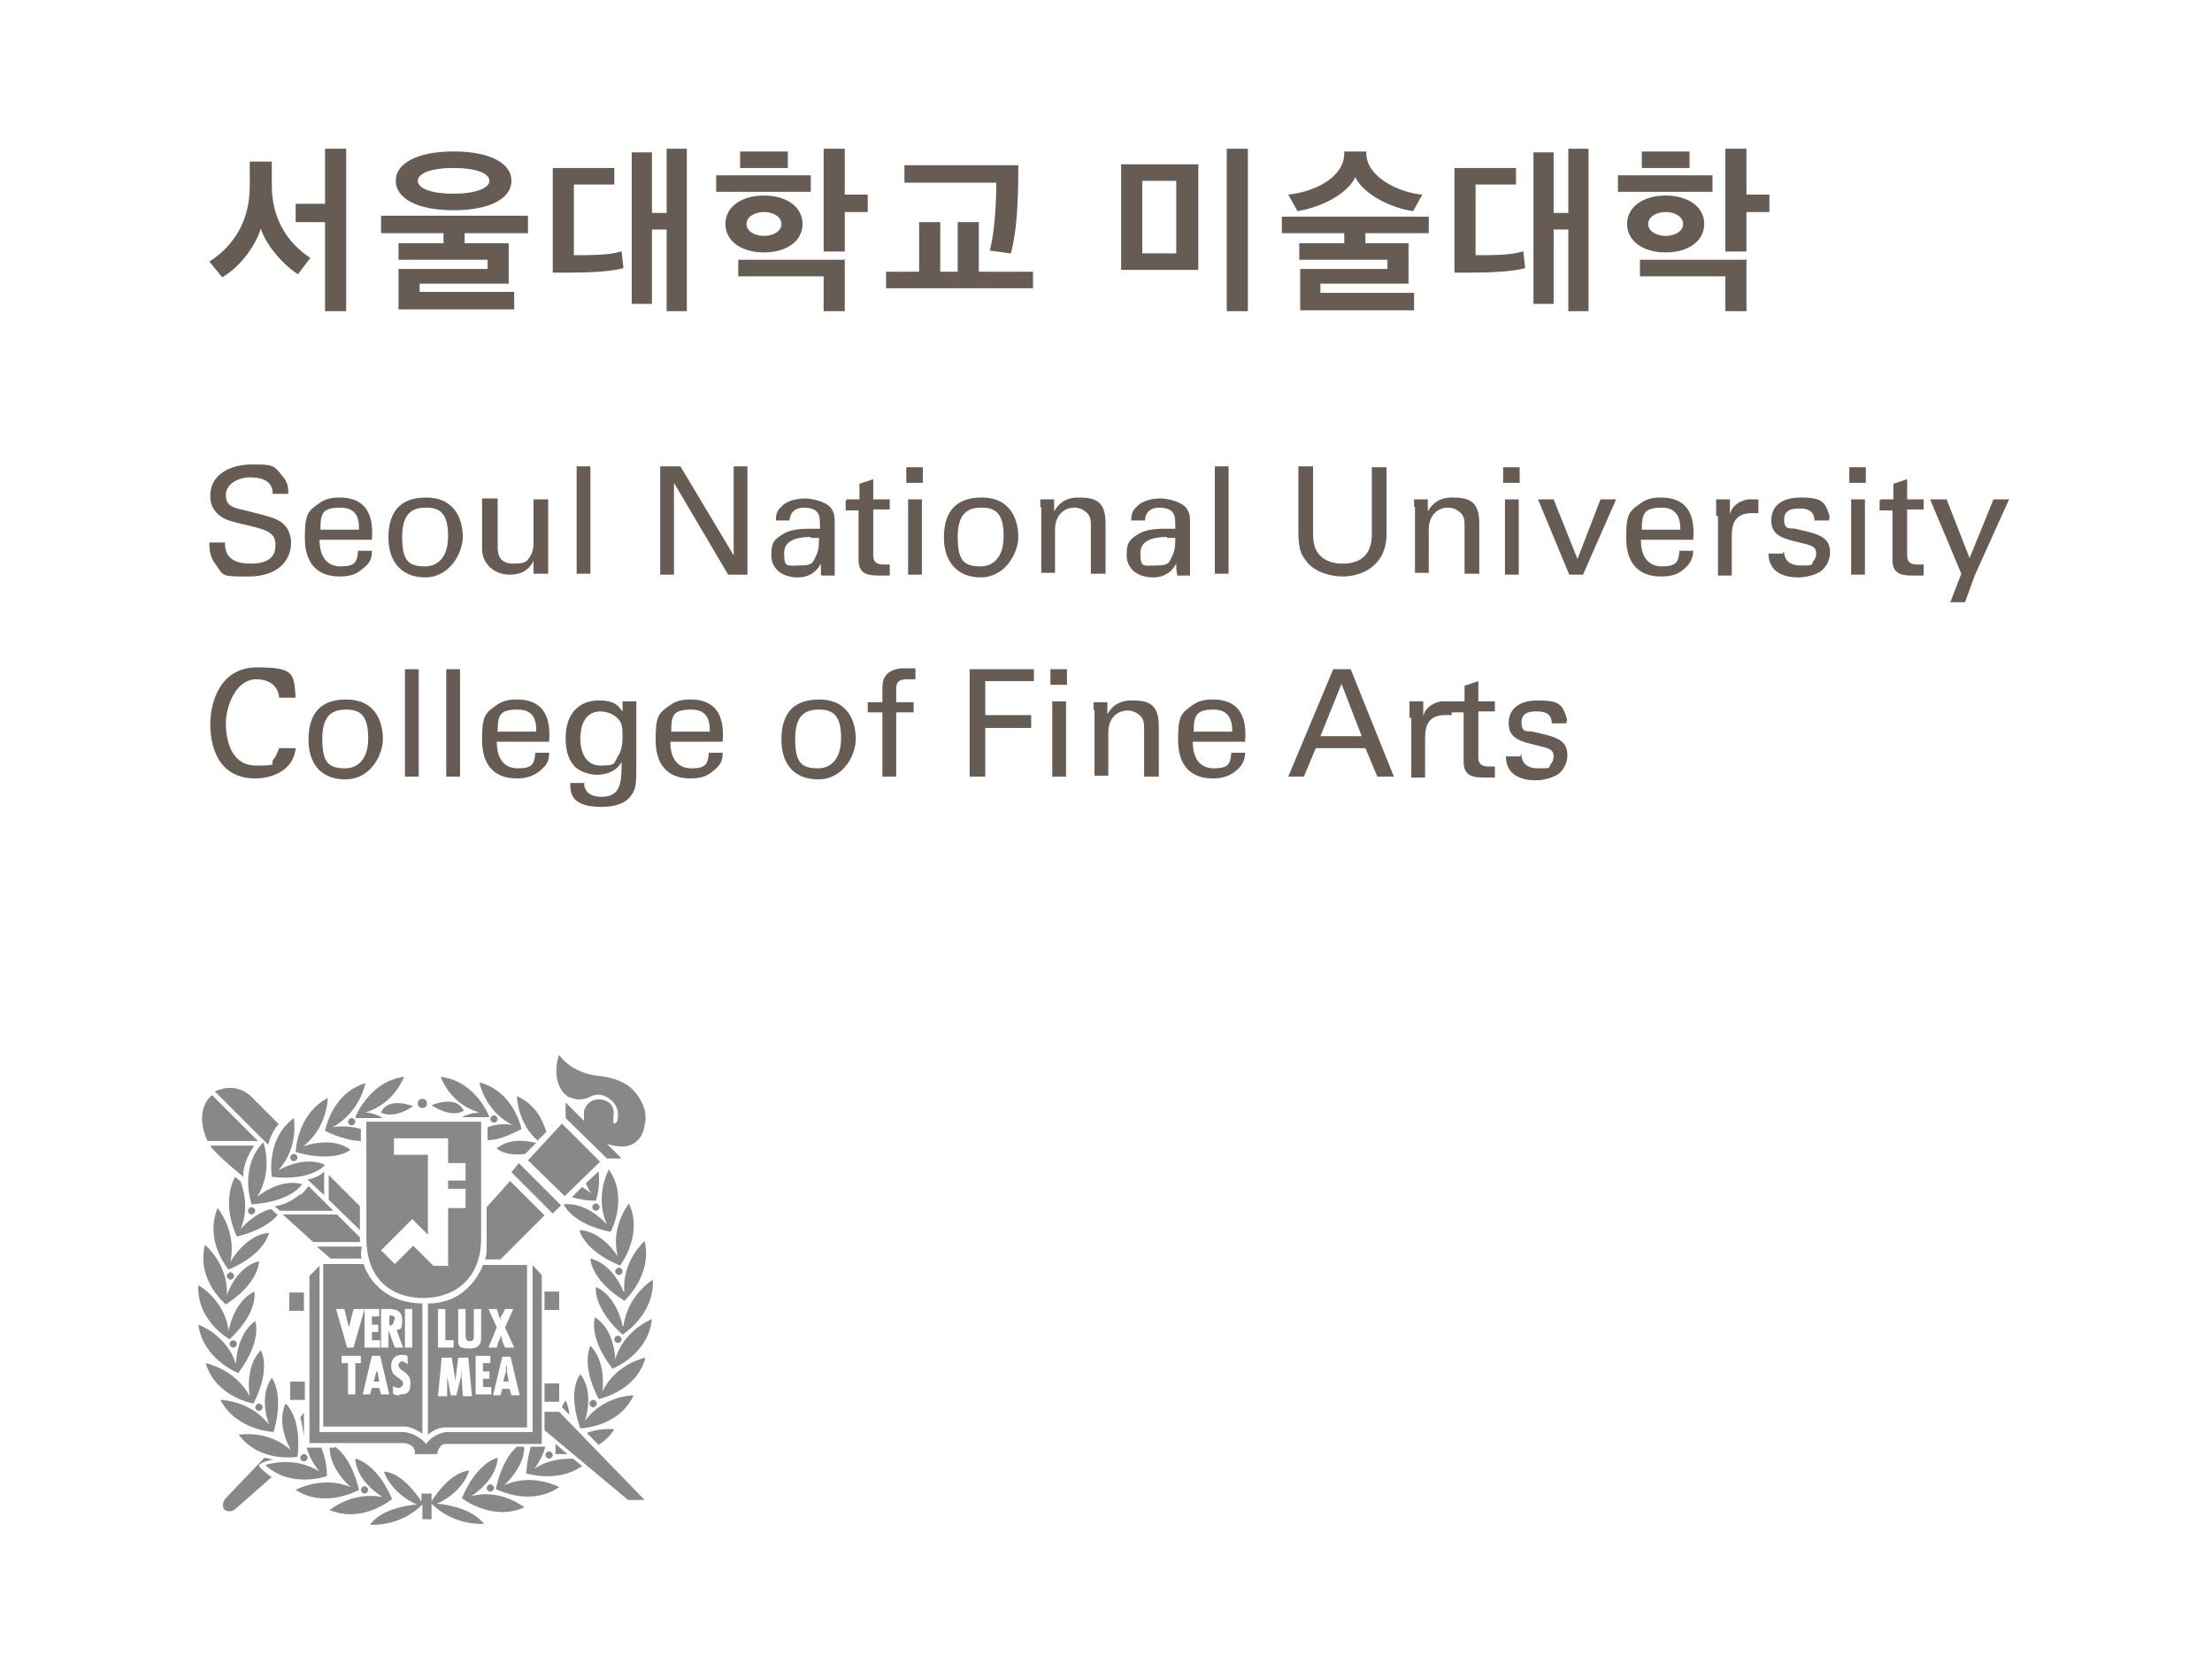
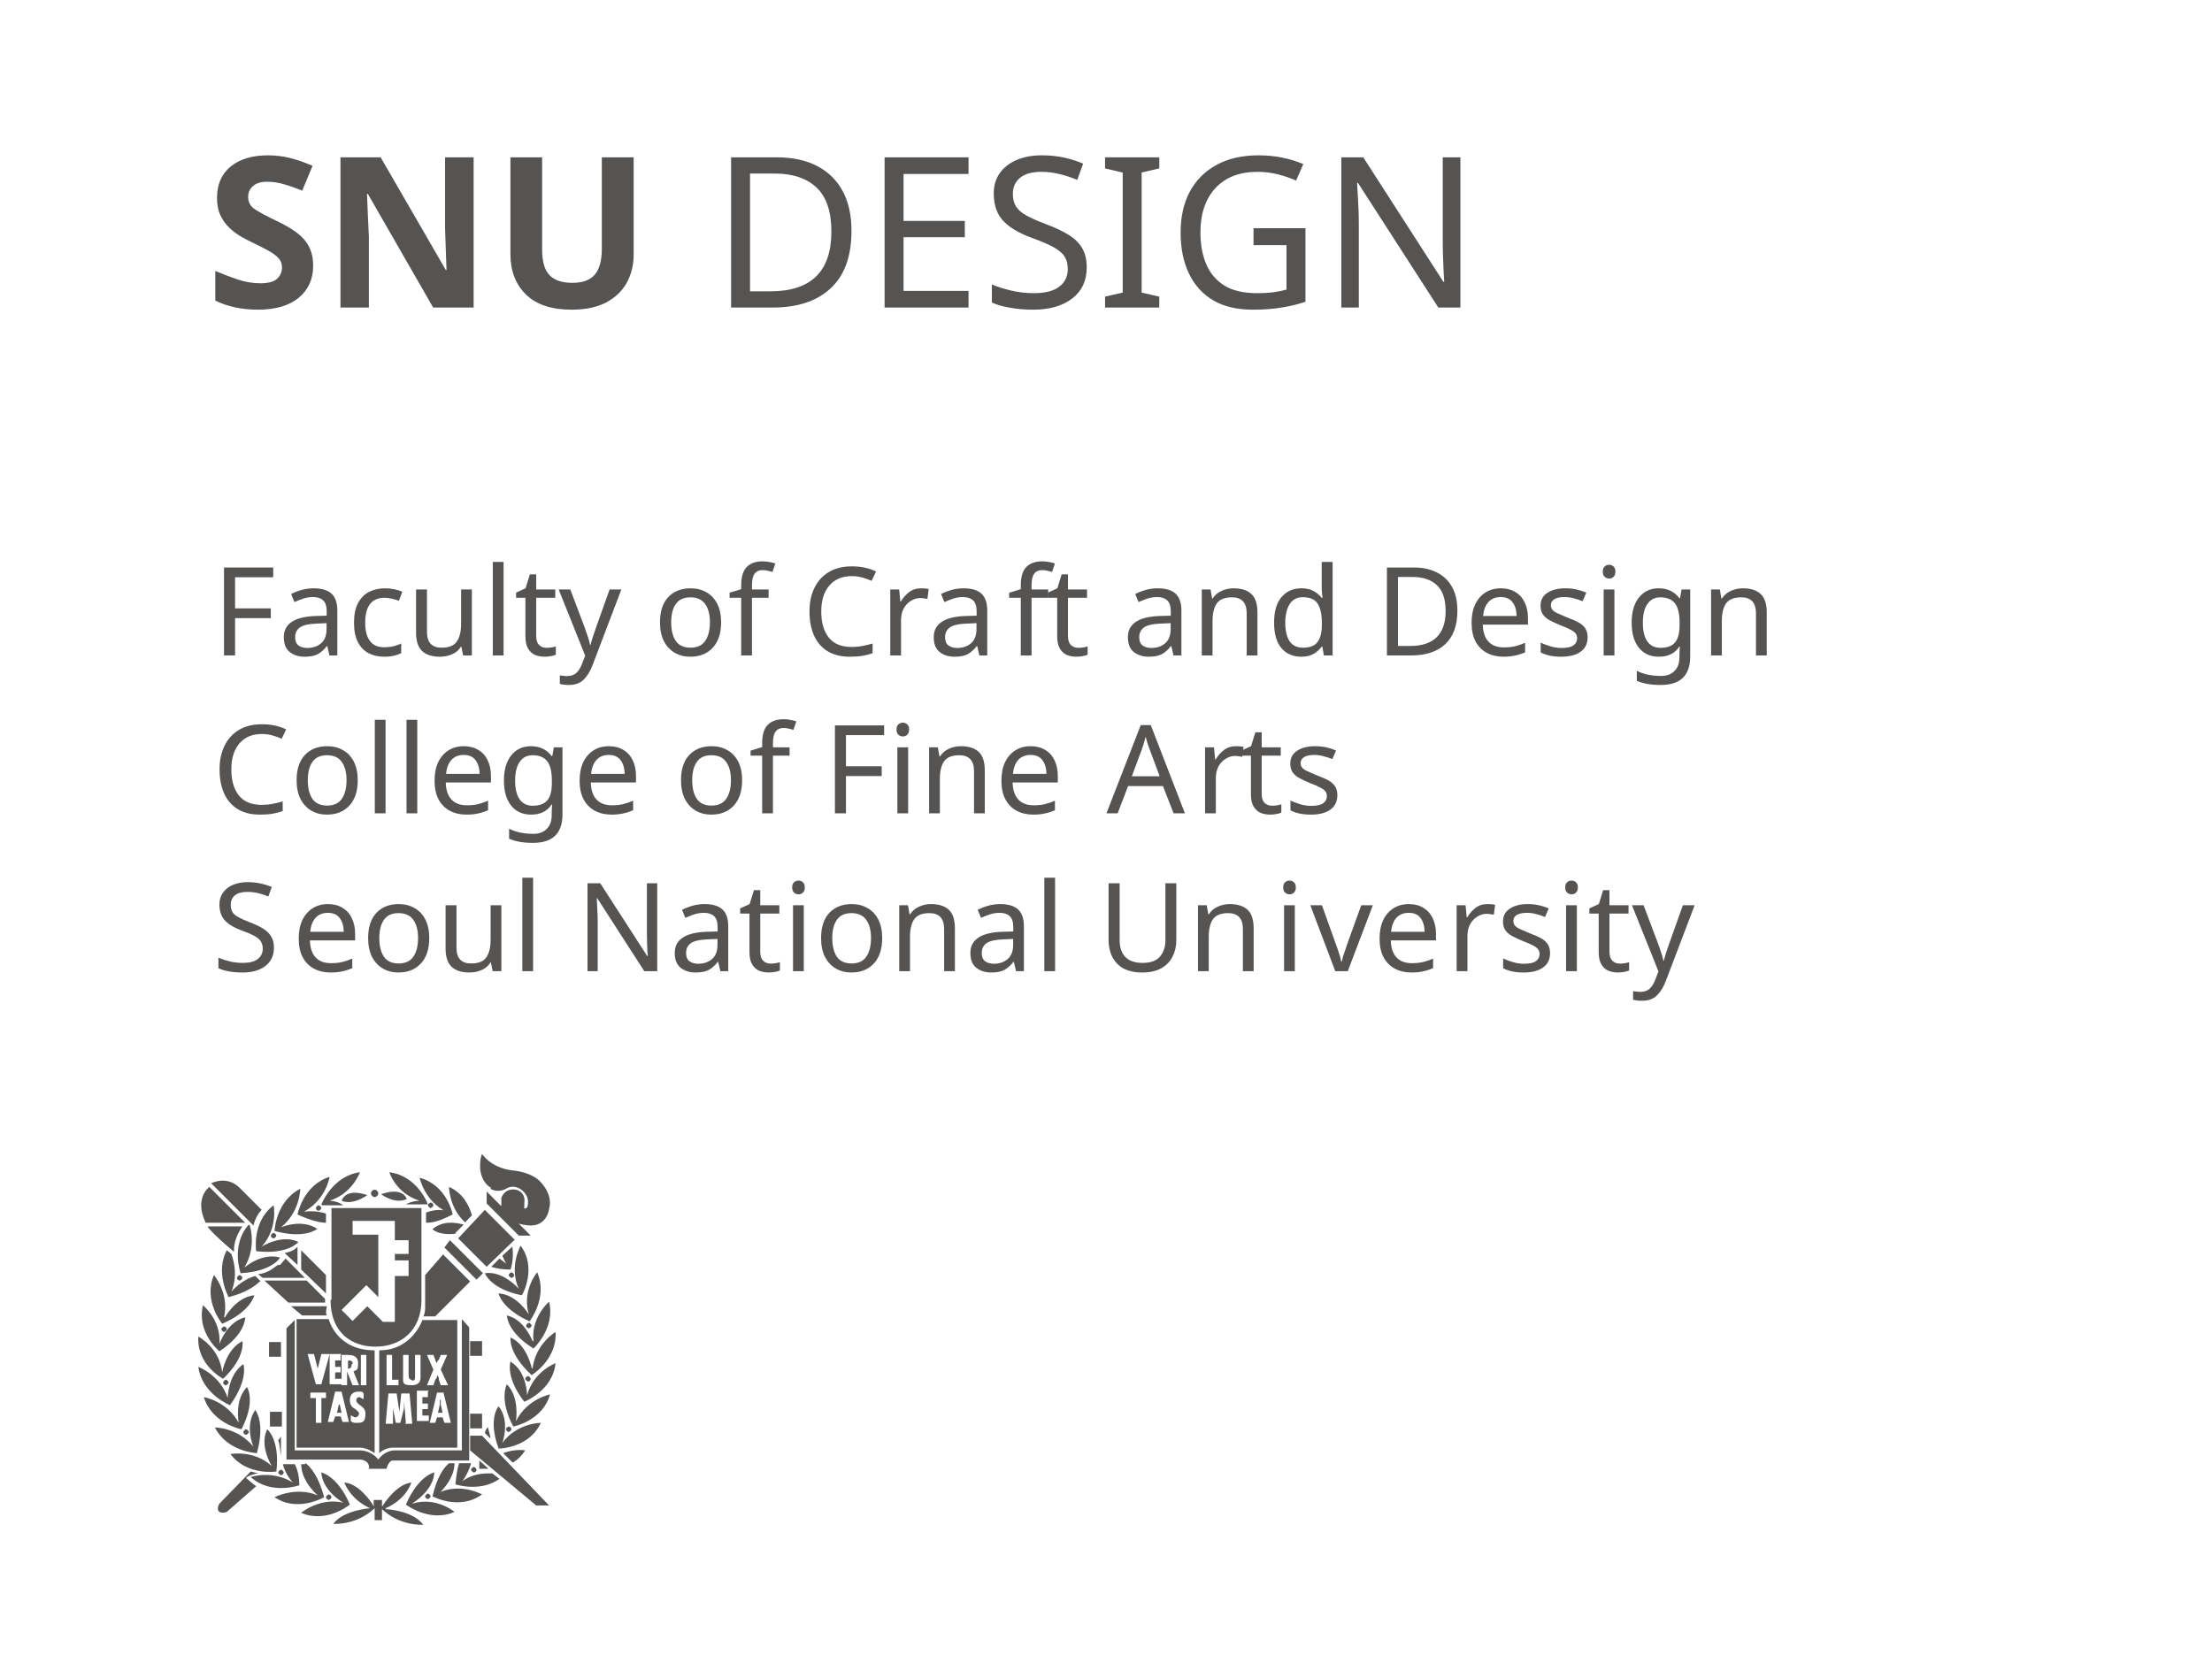
<svg xmlns="http://www.w3.org/2000/svg" id="_레이어_1" version="1.1" viewBox="0 0 240.9 182.7">
  <defs>
    <style>
      .st0 {
-         fill: #665c53;
+         font-size: 13.4px;
      }

-       .st1 {
-         fill: #888;
+       .st0, .st1 {
+         font-family: UniversLTStd, 'Univers LT Std';
+       }
+ 
+       .st0, .st1, .st2, .st3 {
+         fill: #565452;
+       }
+ 
+       .st1, .st2 {
+         font-size: 22.9px;
+       }
+ 
+       .st2 {
+         font-family: UniversLTStd-Bold, 'Univers LT Std';
+         font-weight: 700;
+       }
+ 
+       .st4 {
+         letter-spacing: 0em;
+       }
+ 
+       .st5 {
+         letter-spacing: 0em;
+       }
+ 
+       .st6 {
+         letter-spacing: 0em;
+       }
+ 
+       .st7 {
+         letter-spacing: 0em;
+       }
+ 
+       .st8 {
+         letter-spacing: 0em;
+       }
+ 
+       .st9 {
+         letter-spacing: 0em;
+       }
+ 
+       .st10 {
+         letter-spacing: 0em;
      }
    </style>
  </defs>
-   <path class="st1" d="M50.5,121c-.8-1.8-3.5-.6-3.5-.6,2.3,1.5,3.5.6,3.5.6M46,120.7c.3,0,.5-.2.5-.5s-.2-.5-.5-.5-.5.2-.5.5.2.5.5.5M52.2,121.2s-1,0-1.9.5h3s-1.4-3.9-5.3-4.4c0,0,.9,2.9,4.2,3.9M54.2,121.9c0-.2-.2-.4-.4-.4s-.4.2-.4.4.2.4.4.4.4-.2.4-.4M38.8,121.8h2.9c-.9-.6-1.9-.6-1.9-.6,3.2-1,4.2-3.9,4.2-3.9-3.8.5-5.3,4.4-5.3,4.4h0M37.9,122.2c0,.2.2.4.4.4s.4-.2.4-.4-.2-.4-.4-.4-.4.2-.4.4M38.1,125.2c-2.1-1.5-5.1-.3-5.1-.3,2.7-2.1,2.7-5.3,2.7-5.3-3.4,1.8-3.5,5.9-3.5,5.9,4.2,1.2,5.9-.2,5.9-.2M39.3,124.4v-1.4c-1.5-.5-3.1-.2-3.1-.2,3-1.6,3.6-4.8,3.6-4.8-3.7,1.1-4.4,5.2-4.4,5.2,1.7.8,3,1.1,4,1.1M55.9,122.6s-1.3-.4-2.8.2v1.4c1,0,1.9-.3,3.7-1.2,0,0-.8-4.1-4.6-5.1,0,0,.6,3.2,3.7,4.7M41.5,121.2s1.3.8,3.5-.7c0,0-2.8-1.1-3.5.7M60.9,140.7h-1.6v2h1.6v-2ZM56.5,126.7l-.8,1,4.5,4.5.9-.9s-4.6-4.6-4.6-4.6ZM65.3,126.5l-4.1-4.1-3.7,4,4,3.9,3.9-3.8h0ZM31.6,126.1c0,.2.2.4.4.4s.4-.2.4-.4-.2-.4-.4-.4-.4.2-.4.4M62.2,130.4c.7.2,1.6.4,2.7.4,0,0,.5-1.4.3-3.2l-1.4,1.3c.2.4.3.7.6,1.1,0,0-.4-.3-1-.7l-1.1,1.1h-.1ZM60.9,150.7h-1.6v2h1.6v-2ZM58.6,124.2l.9-.9c-.4-1.3-1.2-3-3.2-3.9,0,0,0,2.9,2.3,4.9M67,138.5c0,.2.2.4.4.4s.4-.2.4-.4-.2-.4-.4-.4-.4.2-.4.4M62,119.5c1.2.6,2.2,0,2.2,0,1.3-.7,2.3.3,2.3.3.9.7.8,1.7.8,1.7,0,.7-.2.8-.2.8-.4.3-.3-.2-.3-.2v-.4c.3-1.7-1.2-1.9-1.2-1.9-1.6-.3-2,1.2-2,1.2,0,.4,0,.8,0,1.1l-2-2v1.7l4.5,4.4h1.6l-1.6-1.6c.9.3,1.6.3,1.6.3,2.3,0,2.5-2.3,2.5-2.3.6-2.3-1.5-4.1-1.5-4.1-1.4-1.2-3.6-1.3-3.6-1.3-3.1-.4-4.2-2.3-4.2-2.3-.4.9-.3,2.2-.3,2.2.2,2,1.5,2.5,1.5,2.5M67.5,137.9s2.6-3.3,1-6.8c0,0-2.1,2.6-1.2,5.8,0,0-1.7-2.8-4.2-2.9,0,0,.4,2.2,4.5,3.9M64.9,131.9c.2,0,.4-.2.4-.4s-.2-.4-.4-.4-.4.2-.4.4.2.4.4.4M57.2,125.7l1.2-1.2c-1-.2-2.8-.6-4.3.6,0,0,.8.9,3.2.6M66.5,134.2s2-3.7-.2-6.8c0,0-1.6,2.9-.2,6,0,0-2.1-2.5-4.7-2.2,0,0,.8,2.1,5.1,3M53,162.1c0,.2.2.4.4.4s.4-.2.4-.4-.2-.4-.4-.4-.4.2-.4.4M54.9,161.8s2.2-1.9,2.2-4.2h-.8c-.7.6-1.7,1.9-2.3,4.6,0,0,3.7,2,6.9-.2,0,0-2.9-1.6-6-.2M51.3,163s2.8-1.7,2.9-4.2c0,0-2.2.4-3.9,4.4,0,0,3.3,2.6,6.8,1,0,0-2.6-2.1-5.8-1.2M47.6,163.8c2.9-1.3,3.5-3.6,3.5-3.6-2.3.2-4.2,3.5-4.2,3.5,2.5,2.6,5.8,2.3,5.8,2.3-1.5-2-5.2-2.2-5.2-2.2M45.9,162.6v1c-.4-.7-2.2-3.2-4.1-3.3,0,0,.7,2.3,3.6,3.6,0,0-3.7.2-5.1,2.2,0,0,3.2.3,5.7-2.2v1.6h1v-2.8h-1.1ZM59.3,153.8v2l9.1,7.6h1.8l-9.3-9.6h-1.7,0ZM58.2,160s.8-1,1.2-2.4h-1.6c-.2.7-.4,1.7-.5,2.9,0,0,3.4,1.1,6.1-.8l-1-.8c-1.2,0-2.7.1-4.2,1.1M40.1,162.3c0-.2-.2-.4-.4-.4s-.4.2-.4.4.2.4.4.4.4-.2.4-.4M65.6,151.6s.5-3.2-1.3-5c0,0-1.1,2,.9,5.8,0,0,4.1-.8,5.1-4.5,0,0-3.2.6-4.7,3.7M61.8,158.4l-1.3-1.1c0,.3,0,.7,0,1.1h1.2M59.8,158.9c.2,0,.4-.2.4-.4s-.2-.4-.4-.4-.4.2-.4.4.2.4.4.4M27.8,153.3c0,.2.2.4.4.4s.4-.2.4-.4-.2-.4-.4-.4-.4.2-.4.4M25,145.9c3.2-3,2.7-5.2,2.7-5.2-2.3,1.1-2.8,4.3-2.8,4.3-.4-3.4-3.3-5-3.3-5-.2,3.9,3.4,5.9,3.4,5.9M25,146.4c0,.2.2.4.4.4s.4-.2.4-.4-.2-.4-.4-.4-.4.2-.4.4M30.4,122.5l-3-3c-1.8-1.8-4-.6-4-.6l5.8,5.8c.4-1.5,1.1-2.2,1.1-2.2M28.1,124.3l-5-5s-2.1,1.5-.5,5h5.5ZM26,149.5c2.6-3.5,1.8-5.6,1.8-5.6-2.1,1.5-2.1,4.7-2.1,4.7-1-3.2-4.1-4.3-4.1-4.3.5,3.8,4.4,5.3,4.4,5.3M28.3,159.5s.6-.4,1.5-.5l-1-.2h0l-4.3,4.5s-.5.7,0,1.2c0,0,.4.3,1,0l4.1-3.6c-.4-.2-1.3-1-1.4-1.2M36.4,157.7h-.5c0,2.4,2.3,4.3,2.3,4.3-3.1-1.3-6,.3-6,.3,3.2,2.1,6.9,0,6.9,0-.7-2.9-1.9-4.2-2.6-4.7M27.6,152.9c2-3.9.8-5.8.8-5.8-1.8,1.8-1.2,5-1.2,5-1.6-3-4.8-3.6-4.8-3.6,1.1,3.7,5.2,4.4,5.2,4.4M38.7,159c.2,2.5,3,4.1,3,4.1-3.3-.7-5.8,1.4-5.8,1.4,3.6,1.5,6.8-1.2,6.8-1.2-1.7-4-4-4.4-4-4.4M29.6,128.2c4.4.5,5.8-1.3,5.8-1.3-2.3-1.1-5.1.6-5.1.6,2.3-2.5,1.7-5.7,1.7-5.7-3.1,2.3-2.4,6.4-2.4,6.4M29.8,156c1.2-4.2-.2-5.9-.2-5.9-1.5,2.1-.3,5.1-.3,5.1-2.1-2.7-5.3-2.7-5.3-2.7,1.8,3.4,5.9,3.5,5.9,3.5M61.6,152.6s-.3.3-.4.7l.8.8c0-.5-.2-1.1-.4-1.6M34.5,135.8l1.5,1.3h3.4c-.2-.3,0-1.3,0-1.3h-4.8ZM42.9,125.9v-1.9h5.9v2.7h1.9v1.9h-1.9v.9h1.9v2.1h-1.9v6.3h-1.6l-2.2-2.2-2,2-1.5-1.5,3.4-3.4,1.7,1.7v-8.7h-3.7ZM39.9,134.9c0,4.5,2.8,6.5,6.2,6.5s6.3-2.1,6.3-6.5v-12.7h-12.5v12.7M35.3,127.6s-.4.6-1.8.9l1.8,1.7v-2.5h0ZM51.2,146.1c.4,0,.4-.3.4-.6v-2.9h.8v3.1c0,.4,0,1.2-1.3,1.2s-1.2-.4-1.2-1.2v-3.1h.8v2.7c0,.3,0,.8.4.8M53.4,147.7v.8h-.8v.9h.7v.8h-.7v.9h.9v.8h-1.7v-4.2h1.7-.1ZM53.2,142.6h.9l.2.6c0,.2.2.4.2.6h0c0-.2,0-.4.2-.6l.3-.6h.9l-.9,2,1,2.2h-1l-.3-.7c0-.2,0-.4-.2-.6h0c0,.2,0,.4-.2.6l-.2.7h-.9l.9-2.2-.9-2ZM55.7,152l-.2-.7h-.8l-.2.7h-.8l1-4.2h.9l1,4.2h-.9ZM50.4,152l-.2-3h0v1c0,0-.5,2-.5,2h-.6l-.4-2v-.9h0v3h-1l.4-4.2h1.1l.4,2.5h0l.3-2.5h1.1l.4,4.2h-.9ZM47.7,142.6h.8v3.4h.9v.8h-1.7v-4.2ZM46.6,142v14.3s.8-.8,1.9-.8h8.9v-17.7h-4.8s-1.4,4.2-6,4.2M43,143.8c0-.3,0-.5-.6-.5h0v1.1h0c.4,0,.5-.3.5-.6M55.1,148.8h0v.6l-.3,1.1h.6l-.2-1.1v-.6h0ZM32.7,130.1h0c-.2.1-1.2,1.1-2.8,1.3l.6.5h5.8l-1.8-1.8h0l-.9-.9s-.6.8-.8.9M65,152.9c0-.2-.2-.4-.4-.4s-.4.2-.4.4.2.4.4.4.4-.2.4-.4M67.3,146.3c.2,0,.4-.2.4-.4s-.2-.4-.4-.4-.4.2-.4.4.2.4.4.4M64.8,143.5s-.8,2.1,1.9,5.6c0,0,3.9-1.5,4.3-5.4,0,0-3.1,1.2-4,4.4,0,0,0-3.2-2.2-4.6M67.8,144.4s-.6-3.2-2.9-4.2c0,0-.4,2.2,2.9,5.2,0,0,3.5-2.2,3.3-6,0,0-2.8,1.7-3.2,5.1M63.2,149.7s-1.5,1.7,0,5.9c0,0,4.2-.1,5.8-3.6,0,0-3.3,0-5.3,2.8,0,0,1.1-3.1-.5-5.1M67.9,140.7s-1.1-3-3.6-3.6c0,0,0,2.3,3.7,4.6,0,0,3.1-2.8,2.2-6.5,0,0-2.5,2.2-2.2,5.5M65.2,157.4c.6-.4,1.2-.9,1.7-1.7,0,0-1.4-.2-3,.4l1.3,1.3ZM41,149.4v-.6h0v.6l-.3,1.1h.6l-.2-1.1ZM28.6,124.5c-2.6,2.8-1.2,6.7-1.2,6.7,4.4-.3,5.5-2.2,5.5-2.2-2.5-.7-4.9,1.4-4.9,1.4,1.8-2.9.7-5.9.7-5.9M45.1,158.4h2.5s.2-1.1.9-1.1h10.5v-18.4l-1-1.1v18.2h-9.4s-1.3.1-2.2,1.3c0,0-.8-1.1-2.4-1.3h-9.2v-18.1l-1.1,1.1v18.2h10.2s1.3,0,1.3,1.1M25.5,139c0-.2-.2-.4-.4-.4s-.4.2-.4.4.2.4.4.4.4-.2.4-.4M25.1,137.4c.7-3.3-1.4-5.8-1.4-5.8-1.5,3.6,1.2,6.7,1.2,6.7,4-1.7,4.4-4,4.4-4-2.5.2-4.1,3-4.1,3M22.3,135.7c-.9,3.8,2.3,6.4,2.3,6.4,3.7-2.4,3.6-4.7,3.6-4.7-2.5.6-3.5,3.7-3.5,3.7.2-3.4-2.4-5.5-2.4-5.5M26.5,128.2s-.2-1.4,1.2-3.4h-4.8s.2.6,3.6,3.4M39.2,135.3v-.5l-2.5-2.5h-5.9l3.3,3h5.1ZM33.1,156.4c0,.2,0,0,0,0v-2.5l-.4.5c.2.6.3,1.5.4,2.1M27,131.9c0,.2.2.4.4.4s.4-.2.4-.4-.2-.4-.4-.4-.4.2-.4.4M33.1,159.2c.2,0,.4-.2.4-.4s-.2-.4-.4-.4-.4.2-.4.4.2.4.4.4M35.8,130.7l3.4,3.3v-2.6l-3.4-3.4v2.6h0ZM33.2,150.5h-1.6v2h1.6v-2ZM55.6,128.6l-2.6,2.9v4.6s0,.8-.2,1.1h1.7l4.8-4.8-3.7-3.7h0ZM41.3,142.6v.8h-.8v.9h.7v.8h-.7v.9h.9v.8h-1.7v-4.2l-1.2,4.2h-.7l-1.2-4.2h.9l.5,2c0,.2,0,.5,0,.7h0c0-.2,0-.5,0-.7l.5-2h2.6ZM42.4,151.9h-.9l-.2-.7h-.8l-.2.7h-.8l1-4.2h.9l1,4.2ZM41.5,142.6h.8c.5,0,1.5,0,1.5,1.2s-.2.9-.6,1.1l.7,1.9h-.9l-.7-1.9h0v1.9h-.8v-4.2ZM44.1,142.6h.8v4.2h-.8v-4.2ZM43.5,152c-.2,0-.5,0-.7-.2v-.8c.2.1.4.2.6.2s.5-.2.5-.5-.3-.4-.5-.6c-.5-.3-.8-.6-.8-1.3s.4-1.2,1.1-1.2.5,0,.7.2v.8c-.2-.1-.4-.3-.6-.3s-.4.2-.4.4c0,.7,1.3.7,1.3,1.9s-.4,1.3-1.2,1.3M39.4,148.5h-.7v3.4h-.8v-3.4h-.7v-.8h2.1v.8h.1ZM35.2,137.7v17.7h8.8c1,0,2,.8,2,.8v-14.2c-5.3-.1-6.4-4.3-6.4-4.3,0,0-4.4,0-4.4,0ZM35.6,160.8c0-1.4-.3-2.3-.6-3.1h-1.6c.4,1.5,1.4,2.6,1.4,2.6-2.9-1.8-5.9-.7-5.9-.7,2.8,2.6,6.7,1.2,6.7,1.2M30.3,132.4l-.8-.7c-1.9.5-3.3,2.2-3.3,2.2.9-2.1.4-4.1,0-5.2l-.6-.5c-1.6,3.1.2,6.5.2,6.5,2.5-.6,3.8-1.6,4.4-2.3M26,156.3c2.3,3.1,6.4,2.4,6.4,2.4.5-4.4-1.3-5.8-1.3-5.8-1.1,2.3.6,5.1.6,5.1-2.5-2.3-5.7-1.7-5.7-1.7M33.1,140.8h-1.6v2h1.6v-2Z" />
-   <path class="st0" d="M24.5,59.1c0,.8.1,2.3,2.8,2.3s2.7-1.5,2.7-2.1c0-1.3-1.1-1.6-2.7-2-1.8-.4-2.6-.6-3.2-1-1-.7-1.2-1.5-1.2-2.3,0-2.4,2.3-3.4,4.5-3.4s2.4,0,3.3,1.2c.7.7.7,1.5.7,2h-1.7c0-1.5-1.3-1.8-2.5-1.8s-2.6.7-2.6,1.9.7,1.4,2.1,1.7c2.8.7,3.1.8,3.8,1.2,1.1.7,1.2,1.9,1.2,2.3,0,2.1-1.6,3.7-4.6,3.7s-2.7,0-3.6-1.3c-.7-.9-.7-1.8-.7-2.4,0,0,1.7,0,1.7,0Z" />
-   <path class="st0" d="M39.1,57.7c0-.8,0-2.4-2-2.4s-2.2.6-2.2,2.4h4.2ZM34.8,58.8c0,1.7.7,2.9,2.3,2.9s1.8-.5,1.9-1.7h1.5c0,.4,0,1.1-.7,1.7s-1.2,1.1-2.8,1.1c-2.6,0-3.8-1.6-3.8-4.2s.3-2.9,1.6-3.8c.8-.6,1.8-.6,2.2-.6,3.7,0,3.6,3.2,3.5,4.6h-5.9.2Z" />
-   <path class="st0" d="M46.3,61.7c1.2,0,2.5-.8,2.5-3.3s-.9-3.1-2.4-3.1-2.6.6-2.6,3.2.7,3.2,2.5,3.2M46.4,54.2c3.3,0,4,2.6,4,4.3s-1.4,4.4-4.1,4.4-4-1.9-4-4.3.9-4.4,4.1-4.4" />
-   <path class="st0" d="M54.2,54.4v5.2c0,.8.2,1.8,1.7,1.8s1.5-.3,1.9-.9c.3-.5.3-1.1.3-1.5v-4.6h1.6v8.1h-1.6v-1.4c-.3.6-.9,1.5-2.6,1.5s-3-1.2-3-2.8v-5.5h1.7Z" />
-   <rect class="st0" x="62.8" y="50.8" width="1.5" height="11.7" />
-   <polygon class="st0" points="71.9 50.8 74.1 50.8 79.9 60.5 79.9 50.8 81.4 50.8 81.4 62.6 79.3 62.6 73.4 52.6 73.4 62.6 71.9 62.6 71.9 50.8" />
-   <path class="st0" d="M88.3,58.5c-.6,0-2.9,0-2.9,1.7s.3,1.4,1.7,1.4,1.4-.3,1.7-.9c.3-.6.4-1,.4-2.1h-.9M89.4,62.6c0-.4,0-.8,0-1.2-.7,1.3-1.8,1.5-2.5,1.5-1.9,0-2.9-1.1-2.9-2.4s.2-1.7,1.4-2.4c.9-.5,2.2-.5,2.8-.5h1.1c0-1,0-1.4-.3-1.8-.3-.4-1-.5-1.4-.5-1.5,0-1.6,1.1-1.6,1.4h-1.5c0-.4,0-1,.6-1.5.6-.7,1.8-.9,2.6-.9s2.5.4,2.9,1.2c.3.5.3.9.3,1.3v5.9h-1.4Z" />
-   <path class="st0" d="M92.2,54.4h1.4v-1.7l1.5-.5v2.2h1.8v1.1h-1.8v4.9c0,.4,0,1.1,1.1,1.1s.6,0,.7,0v1.2h-1.3c-1.4,0-2.1-.4-2.1-1.7v-5.4h-1.4v-1.1h.1Z" />
-   <path class="st0" d="M98.9,54.4h1.5v8.2h-1.5v-8.2ZM98.7,50.9h1.8v1.7h-1.8v-1.7Z" />
-   <path class="st0" d="M106.8,61.7c1.2,0,2.5-.8,2.5-3.3s-.9-3.1-2.4-3.1-2.6.6-2.6,3.2.7,3.2,2.5,3.2M106.9,54.2c3.3,0,4,2.6,4,4.3s-1.4,4.4-4.1,4.4-4-1.9-4-4.3.9-4.4,4.1-4.4" />
-   <path class="st0" d="M113.3,55.3v-.9h1.5v1.3c.2-.3.8-1.5,2.6-1.5s3,.3,3,2.8v5.5h-1.6v-5.2c0-.5,0-1-.4-1.4s-.9-.6-1.4-.6c-1.1,0-2.1.8-2.1,2.4v4.7h-1.5v-7.2h0Z" />
-   <path class="st0" d="M127.1,58.5c-.6,0-2.9,0-2.9,1.7s.3,1.4,1.7,1.4,1.4-.3,1.7-.9c.3-.6.4-1,.4-2.1h-.9M128.2,62.6c-.1-.4-.1-.8-.1-1.2-.7,1.3-1.8,1.5-2.5,1.5-1.9,0-2.9-1.1-2.9-2.4s.2-1.7,1.4-2.4c.9-.5,2.2-.5,2.8-.5h1.1c0-1,0-1.4-.3-1.8-.3-.4-1-.5-1.4-.5-1.5,0-1.6,1.1-1.6,1.4h-1.5c0-.4,0-1,.6-1.5.6-.7,1.8-.9,2.6-.9s2.5.4,2.9,1.2c.3.5.3.9.3,1.3v5.9h-1.4Z" />
-   <rect class="st0" x="132.3" y="50.8" width="1.5" height="11.7" />
-   <path class="st0" d="M143,50.8v7.3c0,1.3.3,1.8.5,2.1.7,1,1.9,1.2,2.7,1.2,3.2,0,3.2-2.5,3.2-3.3v-7.2h1.6v7.2c0,.6,0,1.9-1,3.1-1.2,1.4-2.9,1.6-3.8,1.6s-3.1-.3-4.1-1.9c-.4-.5-.7-1.2-.7-3v-7.1s1.6,0,1.6,0Z" />
-   <path class="st0" d="M154,55.3v-.9h1.5v1.3c.2-.3.8-1.5,2.6-1.5s3,.3,3,2.8v5.5h-1.6v-5.2c0-.5,0-1-.4-1.4s-.9-.6-1.4-.6c-1.1,0-2.1.8-2.1,2.4v4.7h-1.5v-7.2h-.1Z" />
-   <path class="st0" d="M163.9,54.4h1.5v8.2h-1.5v-8.2ZM163.7,50.9h1.8v1.7h-1.8v-1.7Z" />
-   <polygon class="st0" points="167.5 54.4 169.2 54.4 171.8 60.9 174.3 54.4 176 54.4 172.4 62.6 170.9 62.6 167.5 54.4" />
-   <path class="st0" d="M183,57.7c0-.8-.1-2.4-2-2.4s-2.2.6-2.2,2.4h4.2ZM178.7,58.8c0,1.7.7,2.9,2.3,2.9s1.8-.5,1.9-1.7h1.5c0,.4-.1,1.1-.7,1.7s-1.2,1.1-2.8,1.1c-2.6,0-3.8-1.6-3.8-4.2s.3-2.9,1.6-3.8c.8-.6,1.8-.6,2.2-.6,3.7,0,3.6,3.2,3.5,4.6h-5.9.2Z" />
-   <path class="st0" d="M186.9,56.1v-1.7h1.5v1.6c.3-1.1,1.3-1.5,2-1.6h1.1v1.5h-.7c-1.8,0-2.2,1.1-2.2,2.5v4.3h-1.5v-6.5h-.2Z" />
-   <path class="st0" d="M194.3,60.1c0,.6.3,1.5,1.8,1.5s1.1,0,1.4-.5c.2-.2.3-.5.3-.8,0-.8-.6-.9-1.8-1.2-1.7-.4-3.1-.7-3.1-2.4s1.3-2.5,3.2-2.5,2.5.3,2.9,1.3.2.8.2,1.2h-1.6c0-1.2-1-1.3-1.6-1.3s-1.7,0-1.7,1.2.7.9,1.2,1c2.3.5,2.7.7,3.2,1.1.5.4.6,1,.6,1.5,0,.9-.5,1.7-1.1,2.1-.7.4-1.6.6-2.4.6-1.7,0-3.2-.7-3.2-2.6h1.6v-.2Z" />
-   <path class="st0" d="M201.6,54.4h1.5v8.2h-1.5v-8.2ZM201.4,50.9h1.8v1.7h-1.8v-1.7Z" />
-   <path class="st0" d="M204.8,54.4h1.4v-1.7l1.5-.5v2.2h1.8v1.1h-1.8v4.9c0,.4,0,1.1,1.1,1.1s.6,0,.7,0v1.2h-1.3c-1.4,0-2.1-.4-2.1-1.7v-5.4h-1.4v-1.1h.1Z" />
-   <polygon class="st0" points="215.1 62.6 214 65.6 212.4 65.6 213.6 62.5 210.2 54.4 212 54.4 214.5 60.8 217.1 54.4 218.8 54.4 215.1 62.6" />
-   <path class="st0" d="M30.4,76c0-.4-.3-2-2.5-2s-3.3,2.9-3.3,4.8.6,4.6,3.3,4.6,1.4-.2,1.9-.7c.4-.5.5-1,.6-1.2h1.8c-.2,2.3-2.4,3.3-4.4,3.3-4.1,0-4.9-3.6-4.9-5.9s1-6.2,5.1-6.2,4,.7,4.2,3.3h-1.8Z" />
-   <path class="st0" d="M37.6,83.7c1.2,0,2.5-.8,2.5-3.3s-.9-3.1-2.4-3.1-2.6.6-2.6,3.2.7,3.2,2.5,3.2M37.7,76.2c3.3,0,4,2.6,4,4.3s-1.3,4.4-4.1,4.4-4-1.9-4-4.3.9-4.4,4.1-4.4" />
-   <rect class="st0" x="44.1" y="72.9" width="1.5" height="11.7" />
-   <rect class="st0" x="48.6" y="72.9" width="1.5" height="11.7" />
-   <path class="st0" d="M58.4,79.7c0-.8,0-2.4-2-2.4s-2.2.6-2.2,2.4h4.2ZM54.1,80.8c0,1.7.7,2.9,2.3,2.9s1.8-.5,1.9-1.7h1.5c0,.4,0,1.1-.7,1.7-.4.4-1.2,1.1-2.8,1.1-2.6,0-3.8-1.6-3.8-4.2s.3-2.9,1.6-3.8c.8-.6,1.8-.6,2.2-.6,3.7,0,3.6,3.2,3.5,4.6h-5.9.2Z" />
-   <path class="st0" d="M67.2,82.5c.3-.4.6-.9.6-2.3s-.2-1.6-.6-2-1.1-.7-1.8-.7c-1.9,0-2.2,1.9-2.2,3s.4,2.9,2.2,2.9,1.4-.3,1.8-.8M63.6,85.2c0,.9.5,1.6,1.9,1.6,2.1,0,2.2-1.5,2.2-3.8-.7,1.3-2.2,1.4-2.7,1.4s-1.8-.2-2.5-1-.9-1.9-.9-3c0-2.8,1.6-4.1,3.6-4.1s2.2.8,2.6,1.2v-1.1h1.5v6.6c0,2,0,2.8-.4,3.4-.7,1.3-2.3,1.5-3.4,1.5-3.3,0-3.4-1.5-3.4-2.6h1.6,0Z" />
-   <path class="st0" d="M77.3,79.7c0-.8,0-2.4-2-2.4s-2.2.6-2.2,2.4h4.2ZM73,80.8c0,1.7.7,2.9,2.3,2.9s1.8-.5,1.9-1.7h1.5c0,.4,0,1.1-.7,1.7s-1.2,1.1-2.8,1.1c-2.6,0-3.8-1.6-3.8-4.2s.3-2.9,1.6-3.8c.8-.6,1.8-.6,2.2-.6,3.7,0,3.6,3.2,3.5,4.6h-5.9.2Z" />
-   <path class="st0" d="M89.1,83.7c1.2,0,2.5-.8,2.5-3.3s-.9-3.1-2.4-3.1-2.6.6-2.6,3.2.7,3.2,2.5,3.2M89.2,76.2c3.3,0,4,2.6,4,4.3s-1.3,4.4-4.1,4.4-4-1.9-4-4.3.9-4.4,4.1-4.4" />
-   <path class="st0" d="M99.7,74h-.9c-1.2,0-1.2.6-1.2,1.2v1.3h1.9v1.1h-1.9v7h-1.5v-7h-1.6v-1.1h1.6v-.9c0-1.1,0-1.5.3-1.9.3-.5,1-.9,2-.9s.9,0,1.3,0v1.2h0Z" />
-   <polygon class="st0" points="105.6 72.9 112.6 72.9 112.6 74.2 107.3 74.2 107.3 77.9 112.3 77.9 112.3 79.3 107.3 79.3 107.3 84.6 105.6 84.6 105.6 72.9" />
-   <path class="st0" d="M114.6,76.4h1.5v8.2h-1.5v-8.2ZM114.4,72.9h1.8v1.7h-1.8v-1.7Z" />
-   <path class="st0" d="M119.1,77.4v-.9h1.5v1.3c.2-.3.8-1.5,2.6-1.5s3,.3,3,2.8v5.5h-1.6v-5.2c0-.5,0-1-.4-1.4s-.9-.6-1.4-.6c-1.1,0-2.1.8-2.1,2.4v4.7h-1.5v-7.2h0Z" />
-   <path class="st0" d="M134.2,79.7c0-.8-.1-2.4-2-2.4s-2.2.6-2.2,2.4h4.2ZM129.9,80.8c0,1.7.7,2.9,2.3,2.9s1.8-.5,1.9-1.7h1.5c0,.4-.1,1.1-.7,1.7-.4.4-1.2,1.1-2.8,1.1-2.6,0-3.8-1.6-3.8-4.2s.3-2.9,1.6-3.8c.8-.6,1.8-.6,2.2-.6,3.7,0,3.6,3.2,3.5,4.6h-5.9.2Z" />
-   <path class="st0" d="M143.9,80.2h4.4l-2.2-5.7-2.3,5.7h.1ZM145.4,72.9h1.7l4.7,11.7h-1.8l-1.3-3.1h-5.4l-1.3,3.1h-1.7l4.9-11.7h.2Z" />
-   <path class="st0" d="M153.5,78.1v-1.7h1.5v1.6c.3-1.1,1.3-1.5,2-1.6h1.1v1.5h-.7c-1.8,0-2.2,1.1-2.2,2.5v4.3h-1.5v-6.5h-.2Z" />
-   <path class="st0" d="M158.1,76.4h1.4v-1.7l1.5-.5v2.2h1.8v1.1h-1.8v4.9c0,.4,0,1.1,1.1,1.1s.6,0,.7,0v1.2h-1.3c-1.4,0-2.1-.4-2.1-1.7v-5.4h-1.4v-1.1h.1Z" />
-   <path class="st0" d="M165.7,82.2c0,.6.3,1.5,1.8,1.5s1.1,0,1.4-.5c.2-.2.3-.5.3-.8,0-.8-.6-.9-1.8-1.2-1.7-.4-3.1-.7-3.1-2.4s1.3-2.5,3.2-2.5,2.5.3,2.9,1.3.2.8.2,1.2h-1.6c0-1.2-1-1.3-1.6-1.3s-1.7,0-1.7,1.2.7.9,1.2,1c2.3.5,2.7.7,3.2,1.1s.6,1,.6,1.5c0,.9-.5,1.7-1.1,2.1-.7.4-1.6.6-2.4.6-1.7,0-3.2-.7-3.2-2.6h1.6v-.2Z" />
-   <path class="st0" d="M35.4,33.9v-9.7h-3.2v-2h3.2v-6h2.3v17.7h-2.3ZM32.5,29.9c-1.5-.9-3.5-3.1-4.1-5-.6,2-2.4,4.3-4.2,5.3l-1.4-1.7c2.8-1.8,4.4-4.6,4.4-8.2v-2.7h2.4v2.6c0,3.5,1.6,6.2,4.2,7.9l-1.3,1.7h0Z" />
-   <path class="st0" d="M49.4,21.1c2.4,0,3.9-.6,3.9-1.4s-1.4-1.4-3.9-1.4-3.9.6-3.9,1.4,1.4,1.4,3.9,1.4M49.4,16.5c4,0,6.3,1.3,6.3,3.2s-2.3,3.2-6.3,3.2-6.3-1.3-6.3-3.2,2.3-3.2,6.3-3.2M43.4,33.8v-4.5h9.7v-1h-9.7v-1.8h4.9v-1.1h-6.8v-1.9h16v1.9h-6.9v1.1h4.8v4.4h-9.7v.9h10.3v1.9h-12.6Z" />
-   <path class="st0" d="M72.6,33.9v-8.9h-1.6v8.1h-2.2v-16.5h2.2v6.6h1.6v-7h2.2v17.7h-2.2ZM67.7,27.4l.2,1.8c-1.3.4-3.9.5-6,.5h-1.7v-11.4h6.7v1.8h-4.4v7.7c1.8,0,3.9,0,5.1-.4" />
-   <path class="st0" d="M92,23.1v4.3h-2.3v-11.2h2.3v5h2.5v1.9h-2.5ZM83.2,25.7c1,0,1.9-.5,1.9-1.3s-.9-1.3-1.9-1.3-1.9.5-1.9,1.3.9,1.3,1.9,1.3M80.6,16.5h5.2v1.8h-5.2v-1.8ZM92,28.2v5.7h-2.3v-3.8h-9.3v-1.8h11.7,0ZM83.2,27.5c-2.4,0-4.2-1.2-4.2-3.1s1.8-3.1,4.2-3.1,4.2,1.2,4.2,3.1-1.8,3.1-4.2,3.1M78,19.1h10.3v1.8h-10.3v-1.8Z" />
-   <path class="st0" d="M110,27.6l-2.2-.3c.5-2,.7-4.8.7-7.4h-10v-1.9h12.4c0,4.5-.2,7.2-.8,9.6M96.5,31.4v-1.8h3.6v-5.4h2.3v5.4h1.9v-5.4h2.3v5.4h5.9v1.8h-16Z" />
-   <path class="st0" d="M133.6,16.2h2.3v17.7h-2.3v-17.7ZM128.1,19.7h-3.7v7.9h3.7v-7.9ZM130.5,29.4h-8.4v-11.5h8.4v11.5Z" />
-   <path class="st0" d="M141.3,23l-1-1.8c2.9-.3,6.1-1.9,6.1-4.5v-.2h2.4v.2c0,2.6,3.6,4.3,6.1,4.5l-1,1.8c-2.3-.3-5.4-1.8-6.3-3.7-.9,1.9-3.8,3.3-6.3,3.7M141.6,33.8v-4.5h9.5v-1h-9.6v-1.8h4.9v-1.1h-6.8v-1.8h16v1.8h-6.9v1.1h4.7v4.4h-9.6v1h10.2v1.9h-12.5.1Z" />
-   <path class="st0" d="M170.8,33.9v-8.9h-1.6v8.1h-2.2v-16.5h2.2v6.6h1.6v-7h2.2v17.7h-2.2ZM165.9,27.4l.2,1.8c-1.3.4-3.9.5-6,.5h-1.7v-11.4h6.7v1.8h-4.4v7.7c1.8,0,3.9,0,5.1-.4" />
-   <path class="st0" d="M190.2,23.1v4.3h-2.3v-11.2h2.3v5h2.5v1.9h-2.5ZM181.4,25.7c1,0,1.9-.5,1.9-1.3s-.9-1.3-1.9-1.3-1.9.5-1.9,1.3.9,1.3,1.9,1.3M178.8,16.5h5.2v1.8h-5.2v-1.8ZM190.2,28.2v5.7h-2.3v-3.8h-9.3v-1.8h11.7,0ZM181.4,27.5c-2.4,0-4.2-1.2-4.2-3.1s1.8-3.1,4.2-3.1,4.2,1.2,4.2,3.1-1.8,3.1-4.2,3.1M176.2,19.1h10.3v1.8h-10.3v-1.8Z" />
+   <path class="st3" d="M44.3,130.6c-.6-1.4-2.8-.5-2.8-.5,1.8,1.2,2.8.5,2.8.5M40.8,130.4c.2,0,.4-.2.4-.4s-.2-.4-.4-.4-.4.2-.4.4.2.4.4.4M45.7,130.8s-.8,0-1.5.4h2.4s-1.1-3.1-4.2-3.5c0,0,.7,2.3,3.3,3.1M47.2,131.3c0-.2-.2-.3-.3-.3s-.3.2-.3.3.2.3.3.3.3-.2.3-.3M35.1,131.3h2.3c-.7-.5-1.5-.5-1.5-.5,2.5-.8,3.3-3.1,3.3-3.1-3,.4-4.2,3.5-4.2,3.5h0M34.4,131.6c0,.2.2.3.3.3s.3-.2.3-.3-.2-.3-.3-.3-.3.2-.3.3M34.6,133.9c-1.7-1.2-4-.2-4-.2,2.1-1.7,2.1-4.2,2.1-4.2-2.7,1.4-2.8,4.6-2.8,4.6,3.3.9,4.6-.2,4.6-.2M35.5,133.3v-1.1c-1.2-.4-2.4-.2-2.4-.2,2.4-1.3,2.8-3.8,2.8-3.8-2.9.9-3.5,4.1-3.5,4.1,1.3.6,2.4.9,3.1.9M48.6,131.9s-1-.3-2.2.2v1.1c.8,0,1.5-.2,2.9-.9,0,0-.6-3.2-3.6-4,0,0,.5,2.5,2.9,3.7M37.2,130.8s1,.6,2.8-.6c0,0-2.2-.9-2.8.6M52.5,146.1h-1.3v1.6h1.3v-1.6ZM49,135.1l-.6.8,3.5,3.5.7-.7s-3.6-3.6-3.6-3.6ZM56,135l-3.2-3.2-2.9,3.1,3.1,3.1,3.1-3h0ZM29.5,134.6c0,.2.2.3.3.3s.3-.2.3-.3-.2-.3-.3-.3-.3.2-.3.3M53.5,138c.6.2,1.3.3,2.1.3,0,0,.4-1.1.2-2.5l-1.1,1c.2.3.2.6.5.9,0,0-.3-.2-.8-.6l-.9.9h0ZM52.5,154h-1.3v1.6h1.3v-1.6ZM50.7,133.1l.7-.7c-.3-1-.9-2.4-2.5-3.1,0,0,0,2.3,1.8,3.9M57.3,144.4c0,.2.2.3.3.3s.3-.2.3-.3-.2-.3-.3-.3-.3.2-.3.3M53.4,129.5c.9.5,1.7,0,1.7,0,1-.6,1.8.2,1.8.2.7.6.6,1.3.6,1.3,0,.6-.2.6-.2.6-.3.2-.2-.2-.2-.2v-.3c.2-1.3-.9-1.5-.9-1.5-1.3-.2-1.6.9-1.6.9v.9l-1.6-1.6v1.3l3.5,3.5h1.3l-1.3-1.3c.7.2,1.3.2,1.3.2,1.8,0,2-1.8,2-1.8.5-1.8-1.2-3.2-1.2-3.2-1.1-.9-2.8-1-2.8-1-2.4-.3-3.3-1.8-3.3-1.8-.3.7-.2,1.7-.2,1.7.2,1.6,1.2,2,1.2,2M57.7,143.9s2-2.6.8-5.3c0,0-1.7,2-.9,4.6,0,0-1.3-2.2-3.3-2.3,0,0,.3,1.7,3.5,3.1M55.7,139.2c.2,0,.3-.2.3-.3s-.2-.3-.3-.3-.3.2-.3.3.2.3.3.3M49.6,134.3l.9-.9c-.8-.2-2.2-.5-3.4.5,0,0,.6.7,2.5.5M56.9,141s1.6-2.9-.2-5.3c0,0-1.3,2.3-.2,4.7,0,0-1.7-2-3.7-1.7,0,0,.6,1.7,4,2.4M46.3,163c0,.2.2.3.3.3s.3-.2.3-.3-.2-.3-.3-.3-.3.2-.3.3M47.8,162.7s1.7-1.5,1.7-3.3h-.6c-.6.5-1.3,1.5-1.8,3.6,0,0,2.9,1.6,5.4-.2,0,0-2.3-1.3-4.7-.2M45,163.7s2.2-1.3,2.3-3.3c0,0-1.7.3-3.1,3.5,0,0,2.6,2,5.3.8,0,0-2-1.7-4.6-.9M42,164.3c2.3-1,2.8-2.8,2.8-2.8-1.8.2-3.3,2.8-3.3,2.8,2,2,4.6,1.8,4.6,1.8-1.2-1.6-4.1-1.7-4.1-1.7M40.7,163.3v.8c-.3-.6-1.7-2.5-3.2-2.6,0,0,.6,1.8,2.8,2.8,0,0-2.9.2-4,1.7,0,0,2.5.2,4.5-1.7v1.3h.8v-2.2h-.9ZM51.2,156.4v1.6l7.2,6h1.4l-7.3-7.6h-1.3,0ZM50.4,161.3s.6-.8.9-1.9h-1.3c-.2.6-.3,1.3-.4,2.3,0,0,2.7.9,4.8-.6l-.8-.6c-.9,0-2.1,0-3.3.9M36.1,163.1c0-.2-.2-.3-.3-.3s-.3.2-.3.3.2.3.3.3.3-.2.3-.3M56.2,154.7s.4-2.5-1-3.9c0,0-.9,1.6.7,4.6,0,0,3.2-.6,4-3.5,0,0-2.5.5-3.7,2.9M53.2,160l-1-.9v.9h.9M51.6,160.4c.2,0,.3-.2.3-.3s-.2-.3-.3-.3-.3.2-.3.3.2.3.3.3M26.5,156c0,.2.2.3.3.3s.3-.2.3-.3-.2-.3-.3-.3-.3.2-.3.3M24.3,150.2c2.5-2.4,2.1-4.1,2.1-4.1-1.8.9-2.2,3.4-2.2,3.4-.3-2.7-2.6-3.9-2.6-3.9-.2,3.1,2.7,4.6,2.7,4.6M24.3,150.6c0,.2.2.3.3.3s.3-.2.3-.3-.2-.3-.3-.3-.3.2-.3.3M28.5,131.8l-2.4-2.4c-1.4-1.4-3.1-.5-3.1-.5l4.6,4.6c.3-1.2.9-1.7.9-1.7M26.7,133.2l-3.9-3.9s-1.7,1.2-.4,3.9h4.3ZM25.1,153c2-2.8,1.4-4.4,1.4-4.4-1.7,1.2-1.7,3.7-1.7,3.7-.8-2.5-3.2-3.4-3.2-3.4.4,3,3.5,4.2,3.5,4.2M26.9,160.9s.5-.3,1.2-.4l-.8-.2h0l-3.4,3.5s-.4.6,0,.9c0,0,.3.2.8,0l3.2-2.8c-.3-.2-1-.8-1.1-.9M33.2,159.5h-.4c0,1.9,1.8,3.4,1.8,3.4-2.4-1-4.7.2-4.7.2,2.5,1.7,5.4,0,5.4,0-.6-2.3-1.5-3.3-2-3.7M26.3,155.7c1.6-3.1.6-4.6.6-4.6-1.4,1.4-.9,3.9-.9,3.9-1.3-2.4-3.8-2.8-3.8-2.8.9,2.9,4.1,3.5,4.1,3.5M35,160.5c.2,2,2.4,3.2,2.4,3.2-2.6-.6-4.6,1.1-4.6,1.1,2.8,1.2,5.3-.9,5.3-.9-1.3-3.1-3.1-3.5-3.1-3.5M27.9,136.3c3.5.4,4.6-1,4.6-1-1.8-.9-4,.5-4,.5,1.8-2,1.3-4.5,1.3-4.5-2.4,1.8-1.9,5-1.9,5M28,158.2c.9-3.3-.2-4.6-.2-4.6-1.2,1.7-.2,4-.2,4-1.7-2.1-4.2-2.1-4.2-2.1,1.4,2.7,4.6,2.8,4.6,2.8M53.1,155.5s-.2.2-.3.6l.6.6c0-.4-.2-.9-.3-1.3M31.7,142.3l1.2,1h2.7c-.2-.2,0-1,0-1h-3.9ZM38.4,134.5v-1.5h4.6v2.1h1.5v1.5h-1.5v.7h1.5v1.7h-1.5v5h-1.3l-1.7-1.7-1.6,1.6-1.2-1.2,2.7-2.7,1.3,1.3v-6.8h-2.9ZM36,141.6c0,3.5,2.2,5.1,4.9,5.1s5-1.7,5-5.1v-10h-9.8v10M32.4,135.8s-.3.5-1.4.7l1.4,1.3v-2h0ZM44.9,150.4c.3,0,.3-.2.3-.5v-2.3h.6v2.4c0,.3,0,.9-1,.9s-.9-.3-.9-.9v-2.4h.6v2.1c0,.2,0,.6.3.6M46.6,151.6v.6h-.6v.7h.6v.6h-.6v.7h.7v.6h-1.3v-3.3h1.3,0ZM46.5,147.6h.7l.2.5c0,.2.2.3.2.5h0c0-.2,0-.3.2-.5l.2-.5h.7l-.7,1.6.8,1.7h-.8l-.2-.6c0-.2,0-.3-.2-.5h0c0,.2,0,.3-.2.5l-.2.6h-.7l.7-1.7-.7-1.6ZM48.4,155l-.2-.6h-.6l-.2.6h-.6l.8-3.3h.7l.8,3.3h-.7ZM44.2,155l-.2-2.4h0v.8l-.4,1.6h-.5l-.3-1.6v-.7h0v2.4h-.8l.3-3.3h.9l.3,2h0l.2-2h.9l.3,3.3h-.8ZM42.1,147.6h.6v2.7h.7v.6h-1.3v-3.3ZM41.3,147.1v11.2s.6-.6,1.5-.6h7v-13.9h-3.8s-1.1,3.3-4.7,3.3M38.4,148.6c0-.2,0-.4-.5-.4h0v.9h0c.3,0,.4-.2.4-.5M47.9,152.5h0v.5l-.2.9h.5l-.2-.9v-.5h0ZM30.3,137.8h0c-.2,0-.9.9-2.2,1l.5.4h4.6l-1.4-1.4h0l-.7-.7s-.5.6-.6.7M55.7,155.7c0-.2-.2-.3-.3-.3s-.3.2-.3.3.2.3.3.3.3-.2.3-.3M57.5,150.5c.2,0,.3-.2.3-.3s-.2-.3-.3-.3-.3.2-.3.3.2.3.3.3M55.6,148.3s-.6,1.7,1.5,4.4c0,0,3.1-1.2,3.4-4.2,0,0-2.4.9-3.1,3.5,0,0,0-2.5-1.7-3.6M57.9,149s-.5-2.5-2.3-3.3c0,0-.3,1.7,2.3,4.1,0,0,2.8-1.7,2.6-4.7,0,0-2.2,1.3-2.5,4M54.3,153.2s-1.2,1.3,0,4.6c0,0,3.3,0,4.6-2.8,0,0-2.6,0-4.2,2.2,0,0,.9-2.4-.4-4M58,146.1s-.9-2.4-2.8-2.8c0,0,0,1.8,2.9,3.6,0,0,2.4-2.2,1.7-5.1,0,0-2,1.7-1.7,4.3M55.9,159.3c.5-.3.9-.7,1.3-1.3,0,0-1.1-.2-2.4.3l1,1ZM36.9,153v-.5h0v.5l-.2.9h.5l-.2-.9h0ZM27.1,133.4c-2,2.2-.9,5.3-.9,5.3,3.5-.2,4.3-1.7,4.3-1.7-2-.6-3.9,1.1-3.9,1.1,1.4-2.3.6-4.6.6-4.6M40.1,160h2s.2-.9.7-.9h8.3v-14.5l-.8-.9v14.3h-7.4s-1,0-1.7,1c0,0-.6-.9-1.9-1h-7.2v-14.2l-.9.9v14.3h8s1,0,1,.9M24.7,144.8c0-.2-.2-.3-.3-.3s-.3.2-.3.3.2.3.3.3.3-.2.3-.3M24.4,143.5c.6-2.6-1.1-4.6-1.1-4.6-1.2,2.8.9,5.3.9,5.3,3.1-1.3,3.5-3.1,3.5-3.1-2,.2-3.2,2.4-3.2,2.4M22.1,142.2c-.7,3,1.8,5,1.8,5,2.9-1.9,2.8-3.7,2.8-3.7-2,.5-2.8,2.9-2.8,2.9.2-2.7-1.9-4.3-1.9-4.3M25.5,136.3s-.2-1.1.9-2.7h-3.8s.2.5,2.8,2.7M35.4,141.9v-.4l-2-2h-4.6l2.6,2.4h4ZM30.6,158.5c0,.2,0,0,0,0v-2l-.3.4c.2.5.2,1.2.3,1.7M25.8,139.2c0,.2.2.3.3.3s.3-.2.3-.3-.2-.3-.3-.3-.3.2-.3.3M30.6,160.7c.2,0,.3-.2.3-.3s-.2-.3-.3-.3-.3.2-.3.3.2.3.3.3M32.8,138.3l2.7,2.6v-2l-2.7-2.7v2h0ZM30.7,153.8h-1.3v1.6h1.3v-1.6ZM48.3,136.6l-2,2.3v3.6s0,.6-.2.9h1.3l3.8-3.8-2.9-2.9h0ZM37.1,147.6v.6h-.6v.7h.6v.6h-.6v.7h.7v.6h-1.3v-3.3l-.9,3.3h-.6l-.9-3.3h.7l.4,1.6v.6h0v-.6l.4-1.6h2.2ZM38,154.9h-.7l-.2-.6h-.6l-.2.6h-.6l.8-3.3h.7l.8,3.3ZM37.2,147.6h.6c.4,0,1.2,0,1.2.9s-.2.7-.5.9l.6,1.5h-.7l-.6-1.5h0v1.5h-.6v-3.3ZM39.3,147.6h.6v3.3h-.6v-3.3ZM38.8,155c-.2,0-.4,0-.6-.2v-.6c.2,0,.3.2.5.2s.4-.2.4-.4-.2-.3-.4-.5c-.4-.2-.6-.5-.6-1s.3-.9.9-.9.4,0,.6.2v.6c-.2,0-.3-.2-.5-.2s-.3.2-.3.3c0,.6,1,.6,1,1.5s-.3,1-.9,1M35.6,152.3h-.6v2.7h-.6v-2.7h-.6v-.6h1.7v.6h0ZM32.3,143.8v13.9h6.9c.8,0,1.6.6,1.6.6v-11.2c-4.2,0-5-3.4-5-3.4,0,0-3.5,0-3.5,0ZM32.6,161.9c0-1.1-.2-1.8-.5-2.4h-1.3c.3,1.2,1.1,2,1.1,2-2.3-1.4-4.6-.6-4.6-.6,2.2,2,5.3.9,5.3.9M28.4,139.6l-.6-.6c-1.5.4-2.6,1.7-2.6,1.7.7-1.7.3-3.2,0-4.1l-.5-.4c-1.3,2.4.2,5.1.2,5.1,2-.5,3-1.3,3.5-1.8M25.1,158.4c1.8,2.4,5,1.9,5,1.9.4-3.5-1-4.6-1-4.6-.9,1.8.5,4,.5,4-2-1.8-4.5-1.3-4.5-1.3M30.6,146.2h-1.3v1.6h1.3v-1.6Z" />
+   <g>
+     <text class="st0" transform="translate(23.1 71.4)">
+       <tspan class="st7" x="0" y="0">F</tspan>
+       <tspan x="7.2" y="0">aculty of Cra</tspan>
+       <tspan class="st6" x="86.6" y="0">f</tspan>
+       <tspan x="90.8" y="0">t and Design </tspan>
+     </text>
+     <text class="st0" transform="translate(23.1 88.6)">
+       <tspan x="0" y="0">College of Fine</tspan>
+       <tspan class="st8" x="94.3" y="0"> </tspan>
+       <tspan x="97.4" y="0">A</tspan>
+       <tspan class="st6" x="107" y="0">r</tspan>
+       <tspan x="111.9" y="0">ts</tspan>
+     </text>
+     <text class="st0" transform="translate(23.1 105.8)">
+       <tspan class="st7" x="0" y="0">S</tspan>
+       <tspan x="8.7" y="0">eoul National Un</tspan>
+       <tspan class="st10" x="115.6" y="0">i</tspan>
+       <tspan class="st4" x="119.6" y="0">ve</tspan>
+       <tspan class="st9" x="134.4" y="0">r</tspan>
+       <tspan class="st4" x="139.9" y="0">sity</tspan>
+     </text>
+   </g>
+   <text class="st2" transform="translate(22.4 33.5)">
+     <tspan x="0" y="0">SNU</tspan>
+   </text>
+   <text class="st1" transform="translate(73.3 33.5)">
+     <tspan class="st5" x="0" y="0"> </tspan>
+     <tspan x="4.1" y="0">DESIGN</tspan>
+   </text>
</svg>
